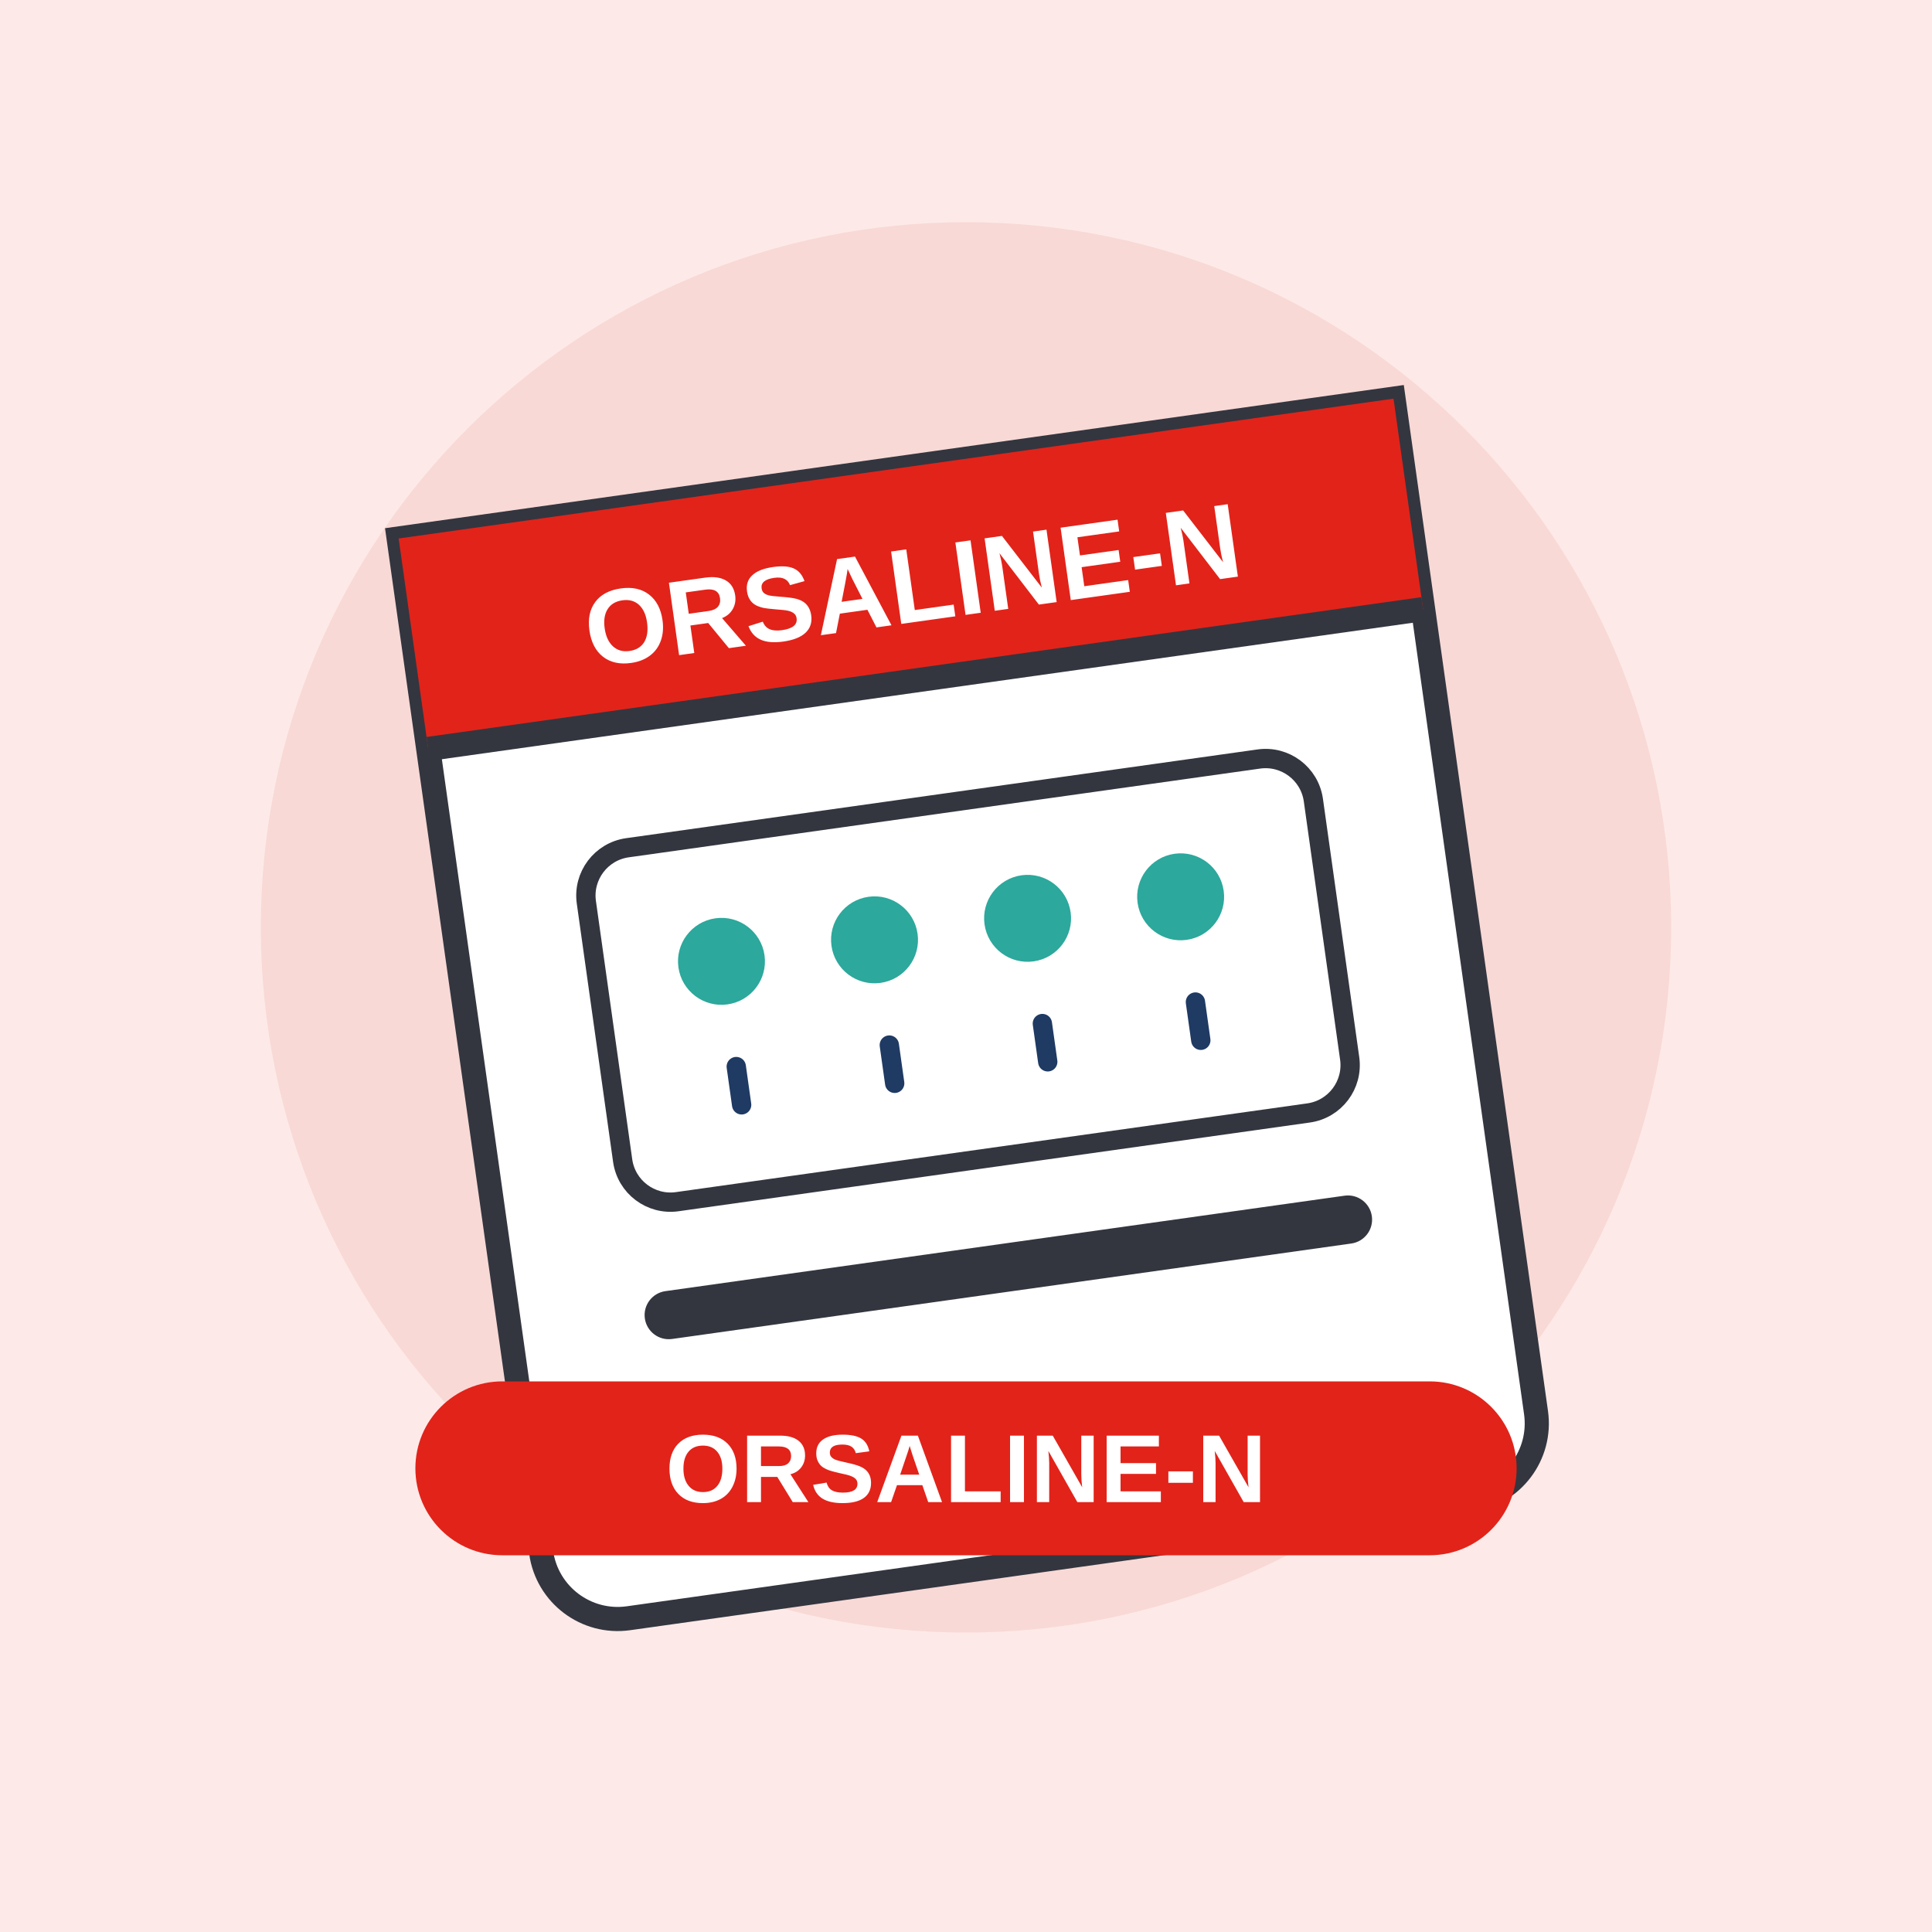
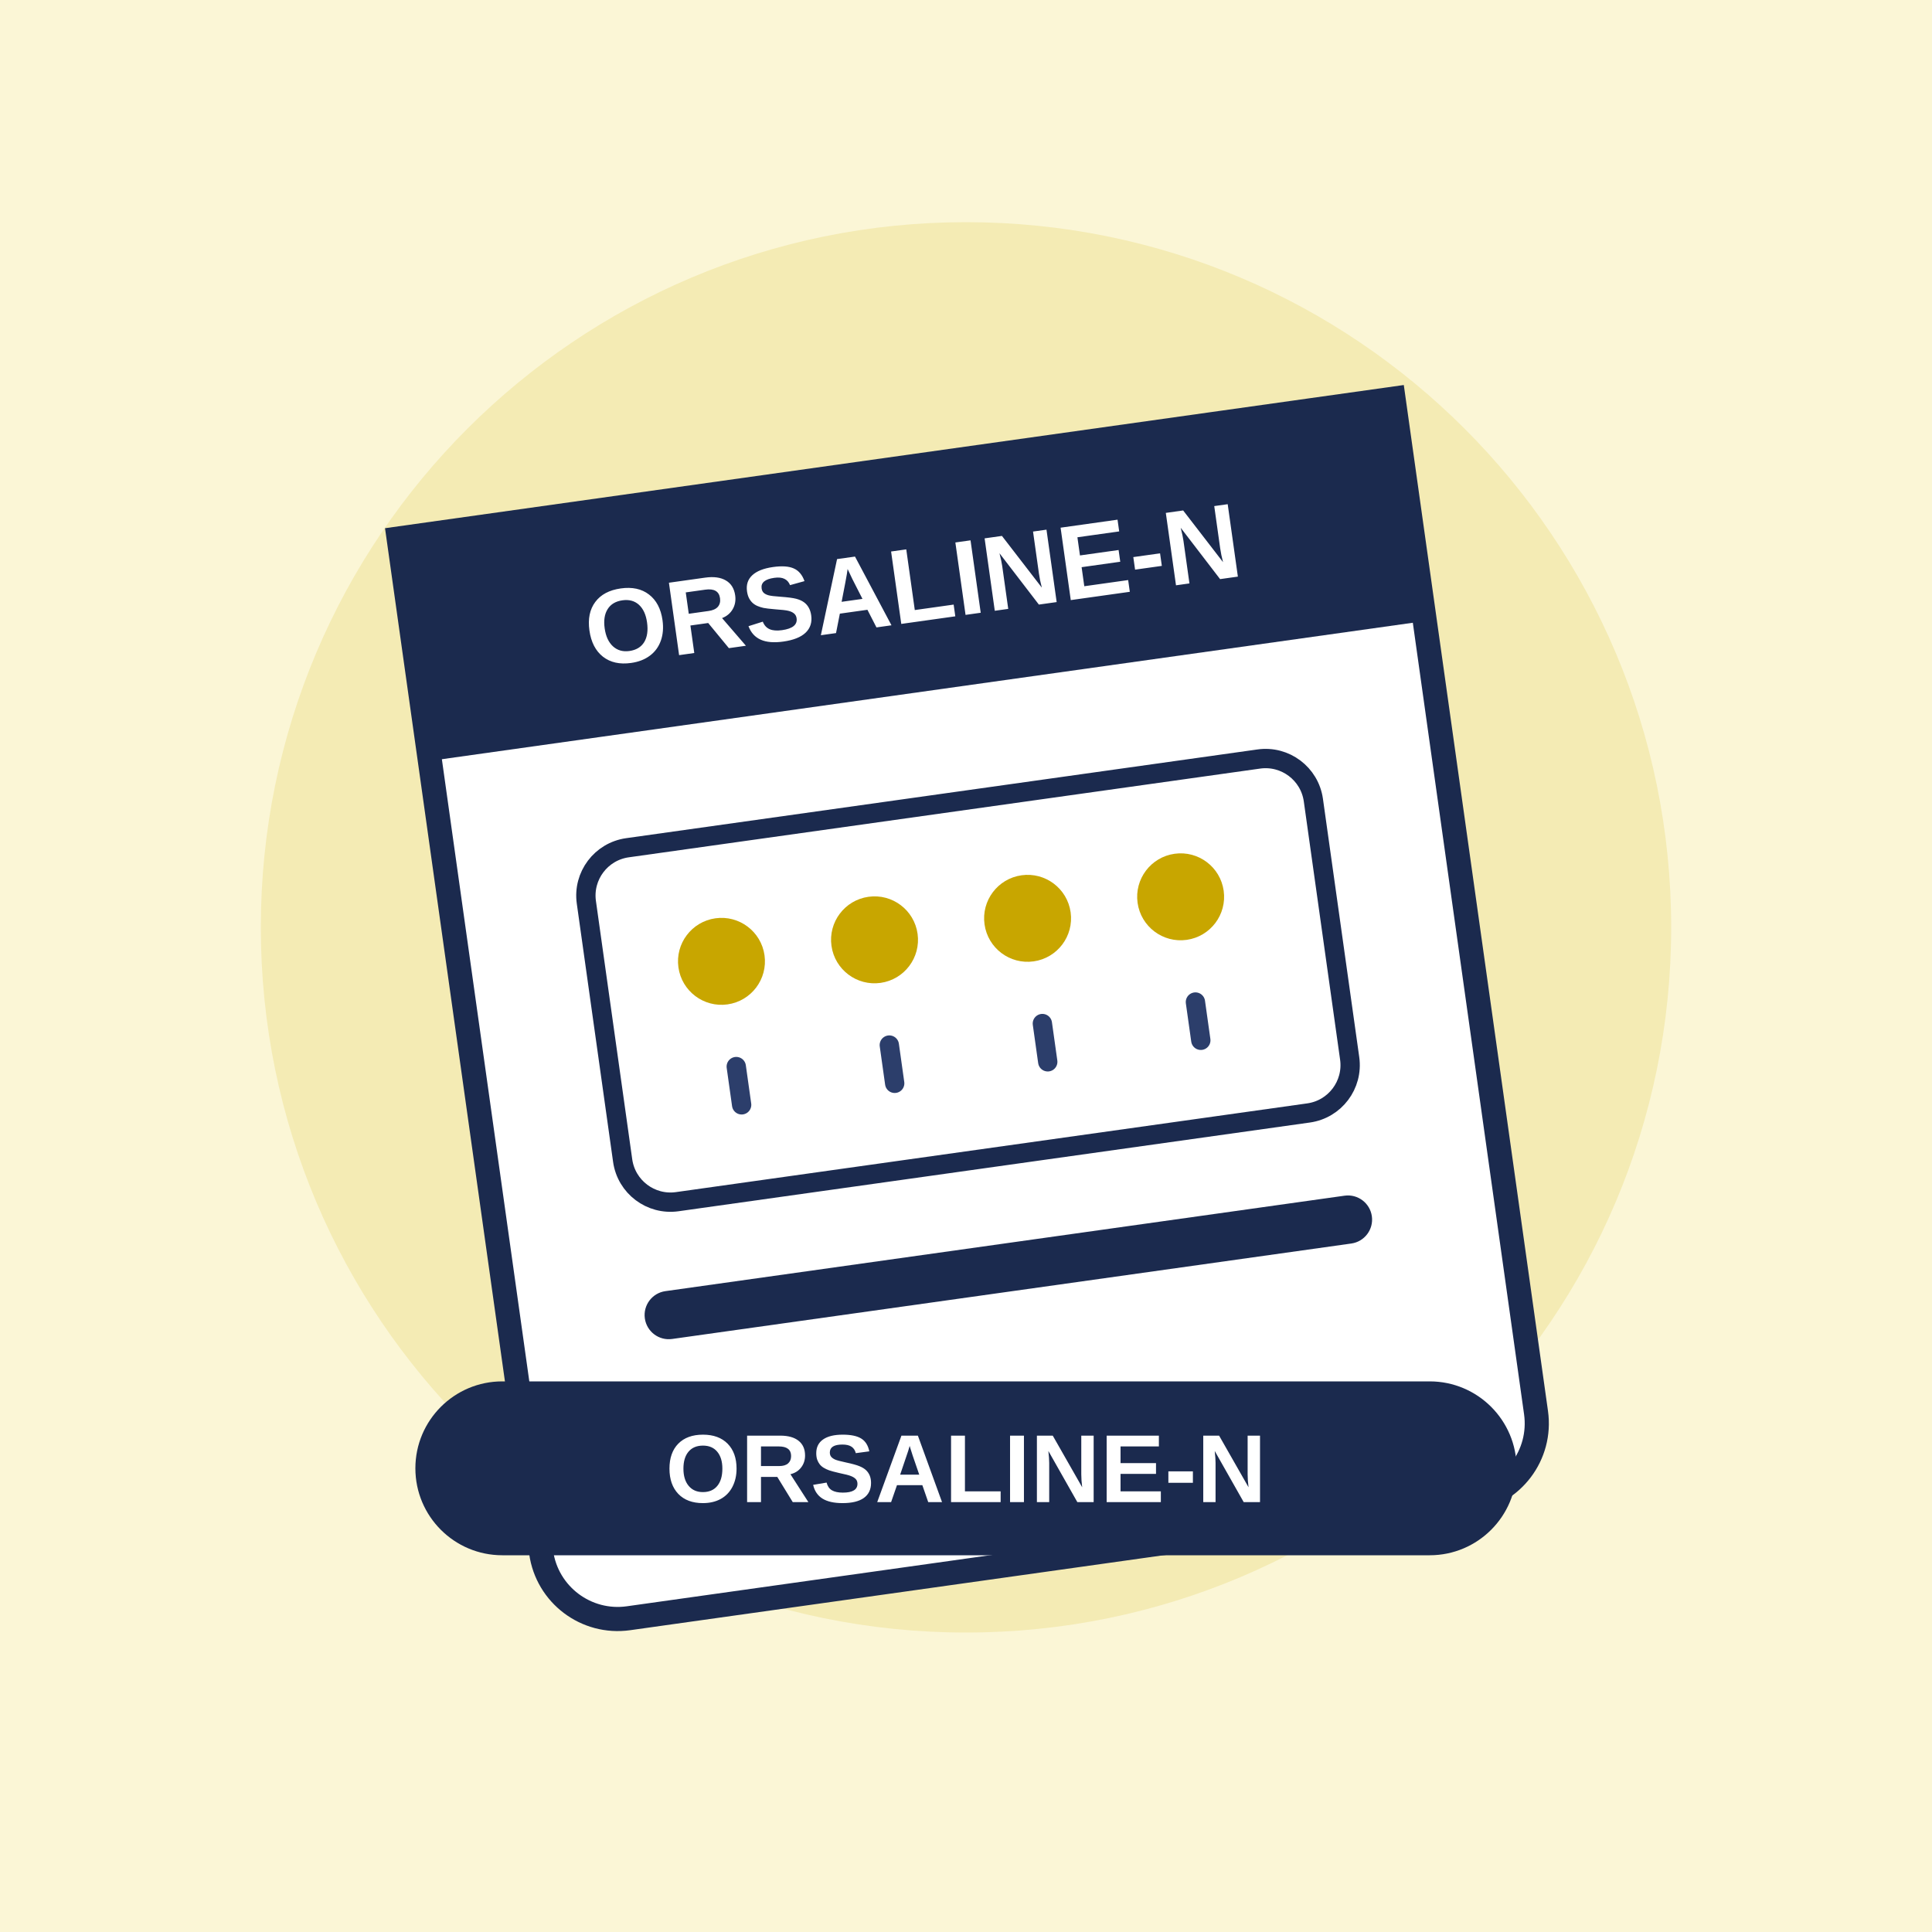
<svg xmlns="http://www.w3.org/2000/svg" viewBox="0 0 400 400" width="400" height="400" role="img" aria-labelledby="t">
-   <rect width="400" height="400" fill="#FDEAE8" />
-   <circle cx="200" cy="192" r="146" fill="#F8D9D6" />
+   <rect width="400" height="400" fill="#FBF6D6" />
+   <circle cx="200" cy="192" r="146" fill="#F4EBB4" />
  <g transform="rotate(-8 200 200)">
-     <path d="M96 96h208v212a16 16 0 0 1-16 16H112a16 16 0 0 1-16-16z" fill="#FFFFFF" stroke="#33363F" stroke-width="5" />
-     <path d="M96 96h208v44H96z" fill="#E2231A" />
-     <path d="M96 140h208" stroke="#33363F" stroke-width="5" />
+     <path d="M96 96h208v212a16 16 0 0 1-16 16H112a16 16 0 0 1-16-16z" fill="#FFFFFF" stroke="#1B2A4E" stroke-width="5" />
+     <path d="M96 96h208v44H96z" fill="#1B2A4E" />
+     <path d="M96 140h208" stroke="#1B2A4E" stroke-width="5" />
    <text x="200" y="128" font-family="Hind, Arial, sans-serif" font-size="22" font-weight="700" fill="#FFFFFF" text-anchor="middle">ORSALINE-N</text>
-     <rect x="124" y="166" width="152" height="74" rx="10" fill="#FFFFFF" stroke="#33363F" stroke-width="4" />
-     <g fill="#2CA89C">
+     <rect x="124" y="166" width="152" height="74" rx="10" fill="#FFFFFF" stroke="#1B2A4E" stroke-width="4" />
+     <g fill="#C8A600">
      <circle cx="150" cy="192" r="9" />
      <circle cx="182" cy="192" r="9" />
      <circle cx="214" cy="192" r="9" />
      <circle cx="246" cy="192" r="9" />
    </g>
-     <g stroke="#1F3A63" stroke-width="4" stroke-linecap="round">
+     <g stroke="#2C3E6B" stroke-width="4" stroke-linecap="round">
      <path d="M150 222v-8" />
      <path d="M182 222v-8" />
      <path d="M214 222v-8" />
      <path d="M246 222v-8" />
    </g>
-     <rect x="124" y="258" width="152" height="10" rx="5" fill="#33363F" />
+     <rect x="124" y="258" width="152" height="10" rx="5" fill="#1B2A4E" />
  </g>
-   <rect x="86" y="286" width="228" height="36" rx="18" fill="#E2231A" />
+   <rect x="86" y="286" width="228" height="36" rx="18" fill="#1B2A4E" />
  <text x="200" y="311" font-family="Hind, Arial, sans-serif" font-size="20" font-weight="700" fill="#FFFFFF" text-anchor="middle">ORSALINE-N</text>
</svg>
